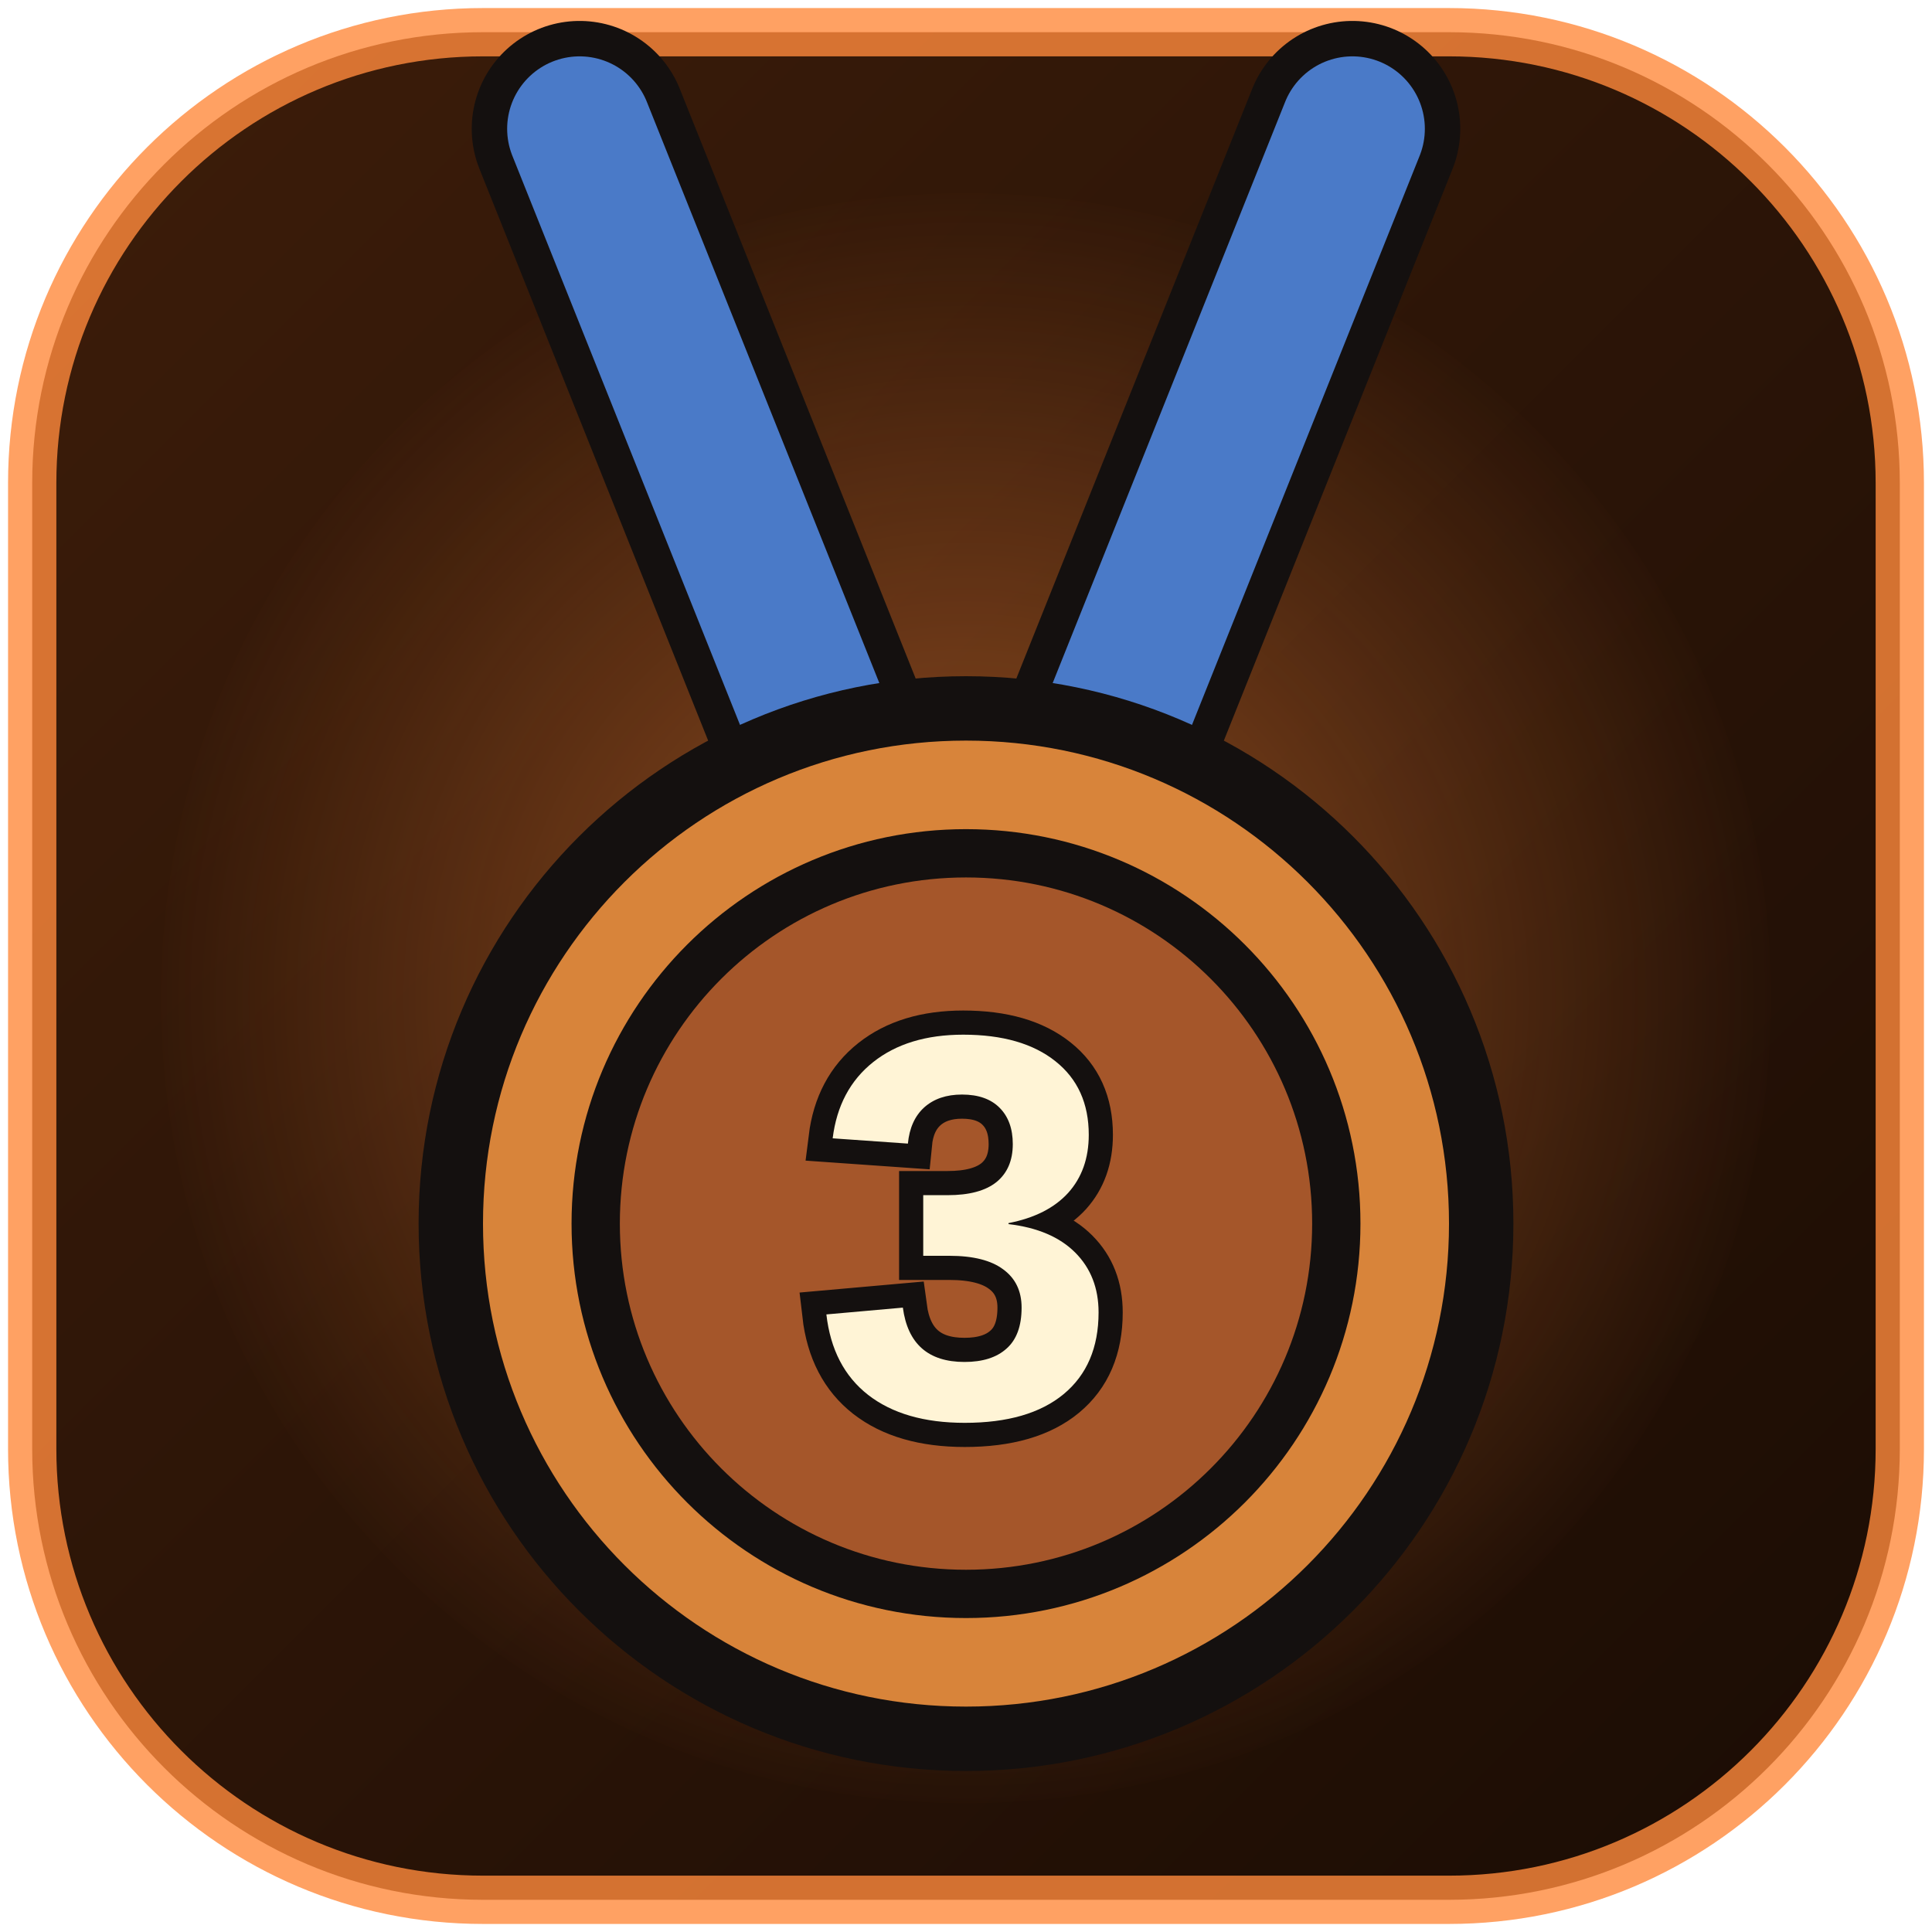
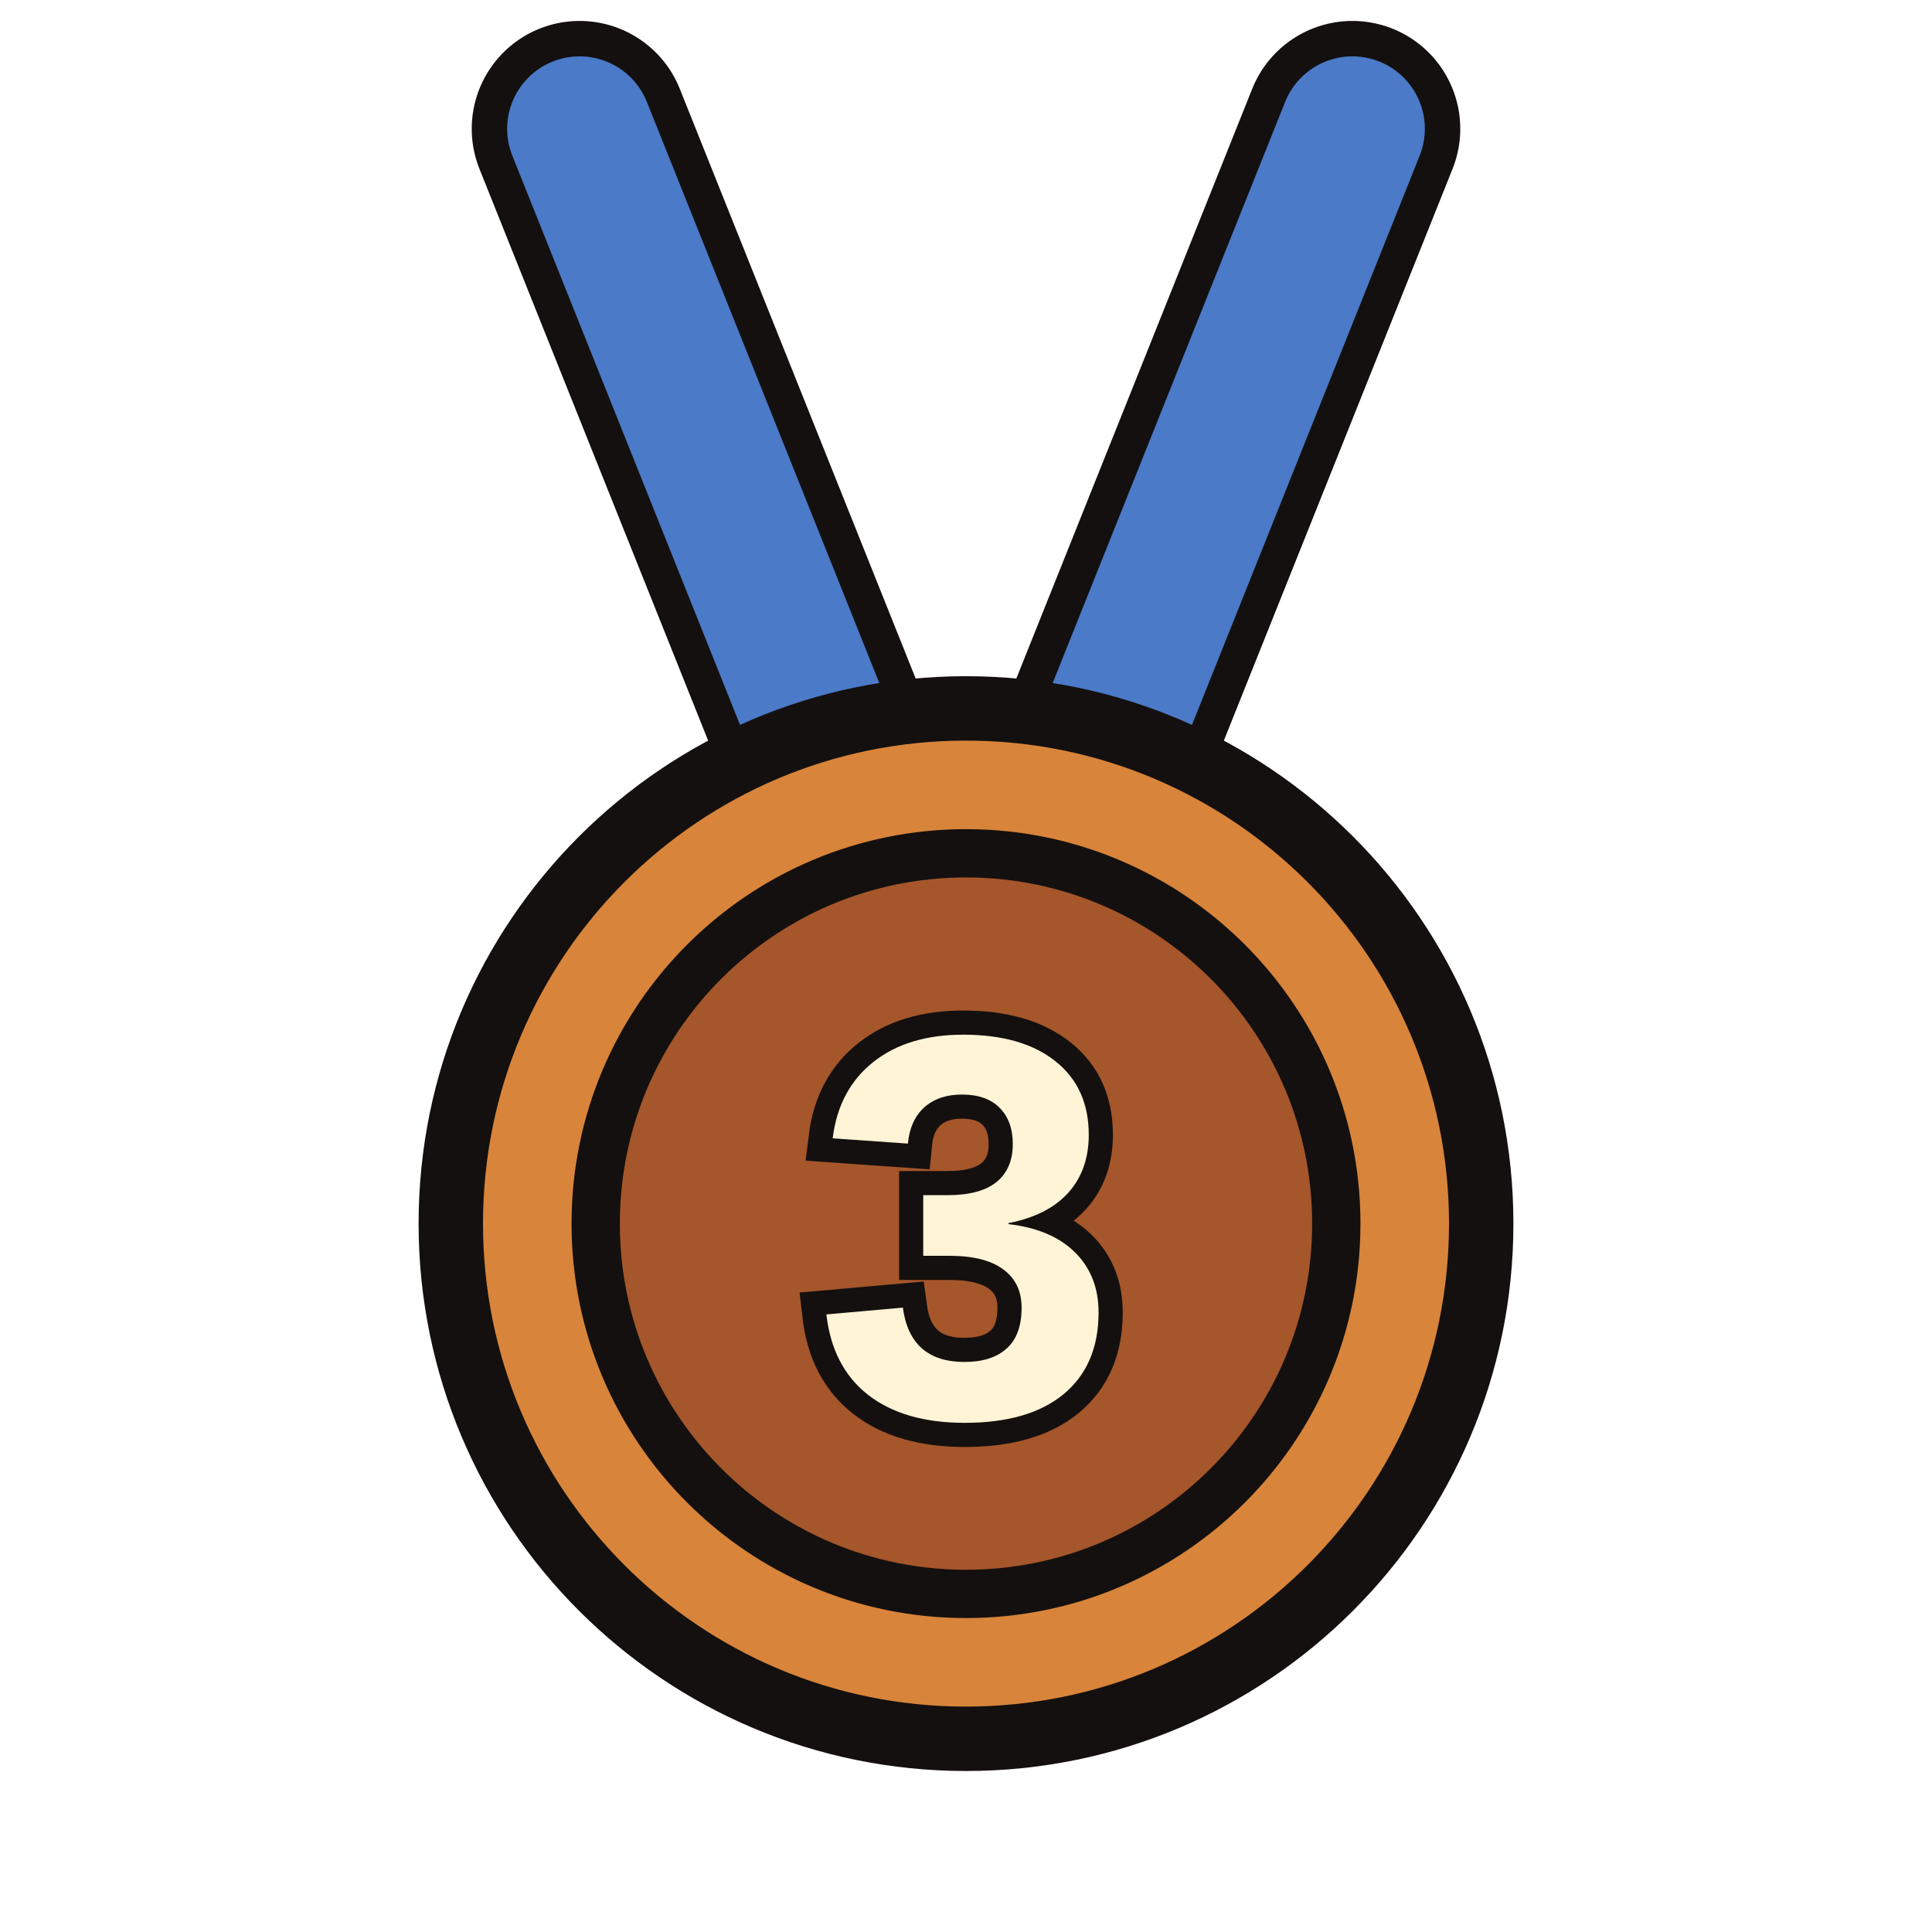
<svg xmlns="http://www.w3.org/2000/svg" viewBox="0 0 120 120">
  <defs>
    <linearGradient id="bbronze" x1="0" y1="0" x2="1" y2="1">
      <stop offset="0" stop-color="#3d1d0a" />
      <stop offset="1" stop-color="#1a0c04" />
    </linearGradient>
    <radialGradient id="gbronze" cx=".5" cy=".5" r=".5">
      <stop offset="0" stop-color="#ff8a3d" stop-opacity=".5" />
      <stop offset="1" stop-color="#ff8a3d" stop-opacity="0" />
    </radialGradient>
  </defs>
-   <rect x="2" y="2" width="116" height="116" rx="28" fill="url(#bbronze)" stroke="#ff8a3d" stroke-opacity=".8" stroke-width="3" />
-   <circle cx="60" cy="62" r="50" fill="url(#gbronze)" />
  <path d="M36 8 L52 48 M84 8 L68 48" fill="none" stroke="#14100f" stroke-width="13.4" stroke-linecap="round" stroke-linejoin="round" />
  <path d="M36 8 L52 48 M84 8 L68 48" fill="none" stroke="#4a7ac8" stroke-width="9" stroke-linecap="round" stroke-linejoin="round" />
  <circle cx="60" cy="76" r="32" fill="#d8843a" stroke="#14100f" stroke-width="4" />
  <circle cx="60" cy="76" r="23" fill="#a5562a" stroke="#14100f" stroke-width="3" />
  <text x="60" y="88" font-family="Arial Black,Arial,sans-serif" font-weight="900" font-size="34" fill="#fff4d6" stroke="#14100f" stroke-width="3" paint-order="stroke" text-anchor="middle">3</text>
</svg>
